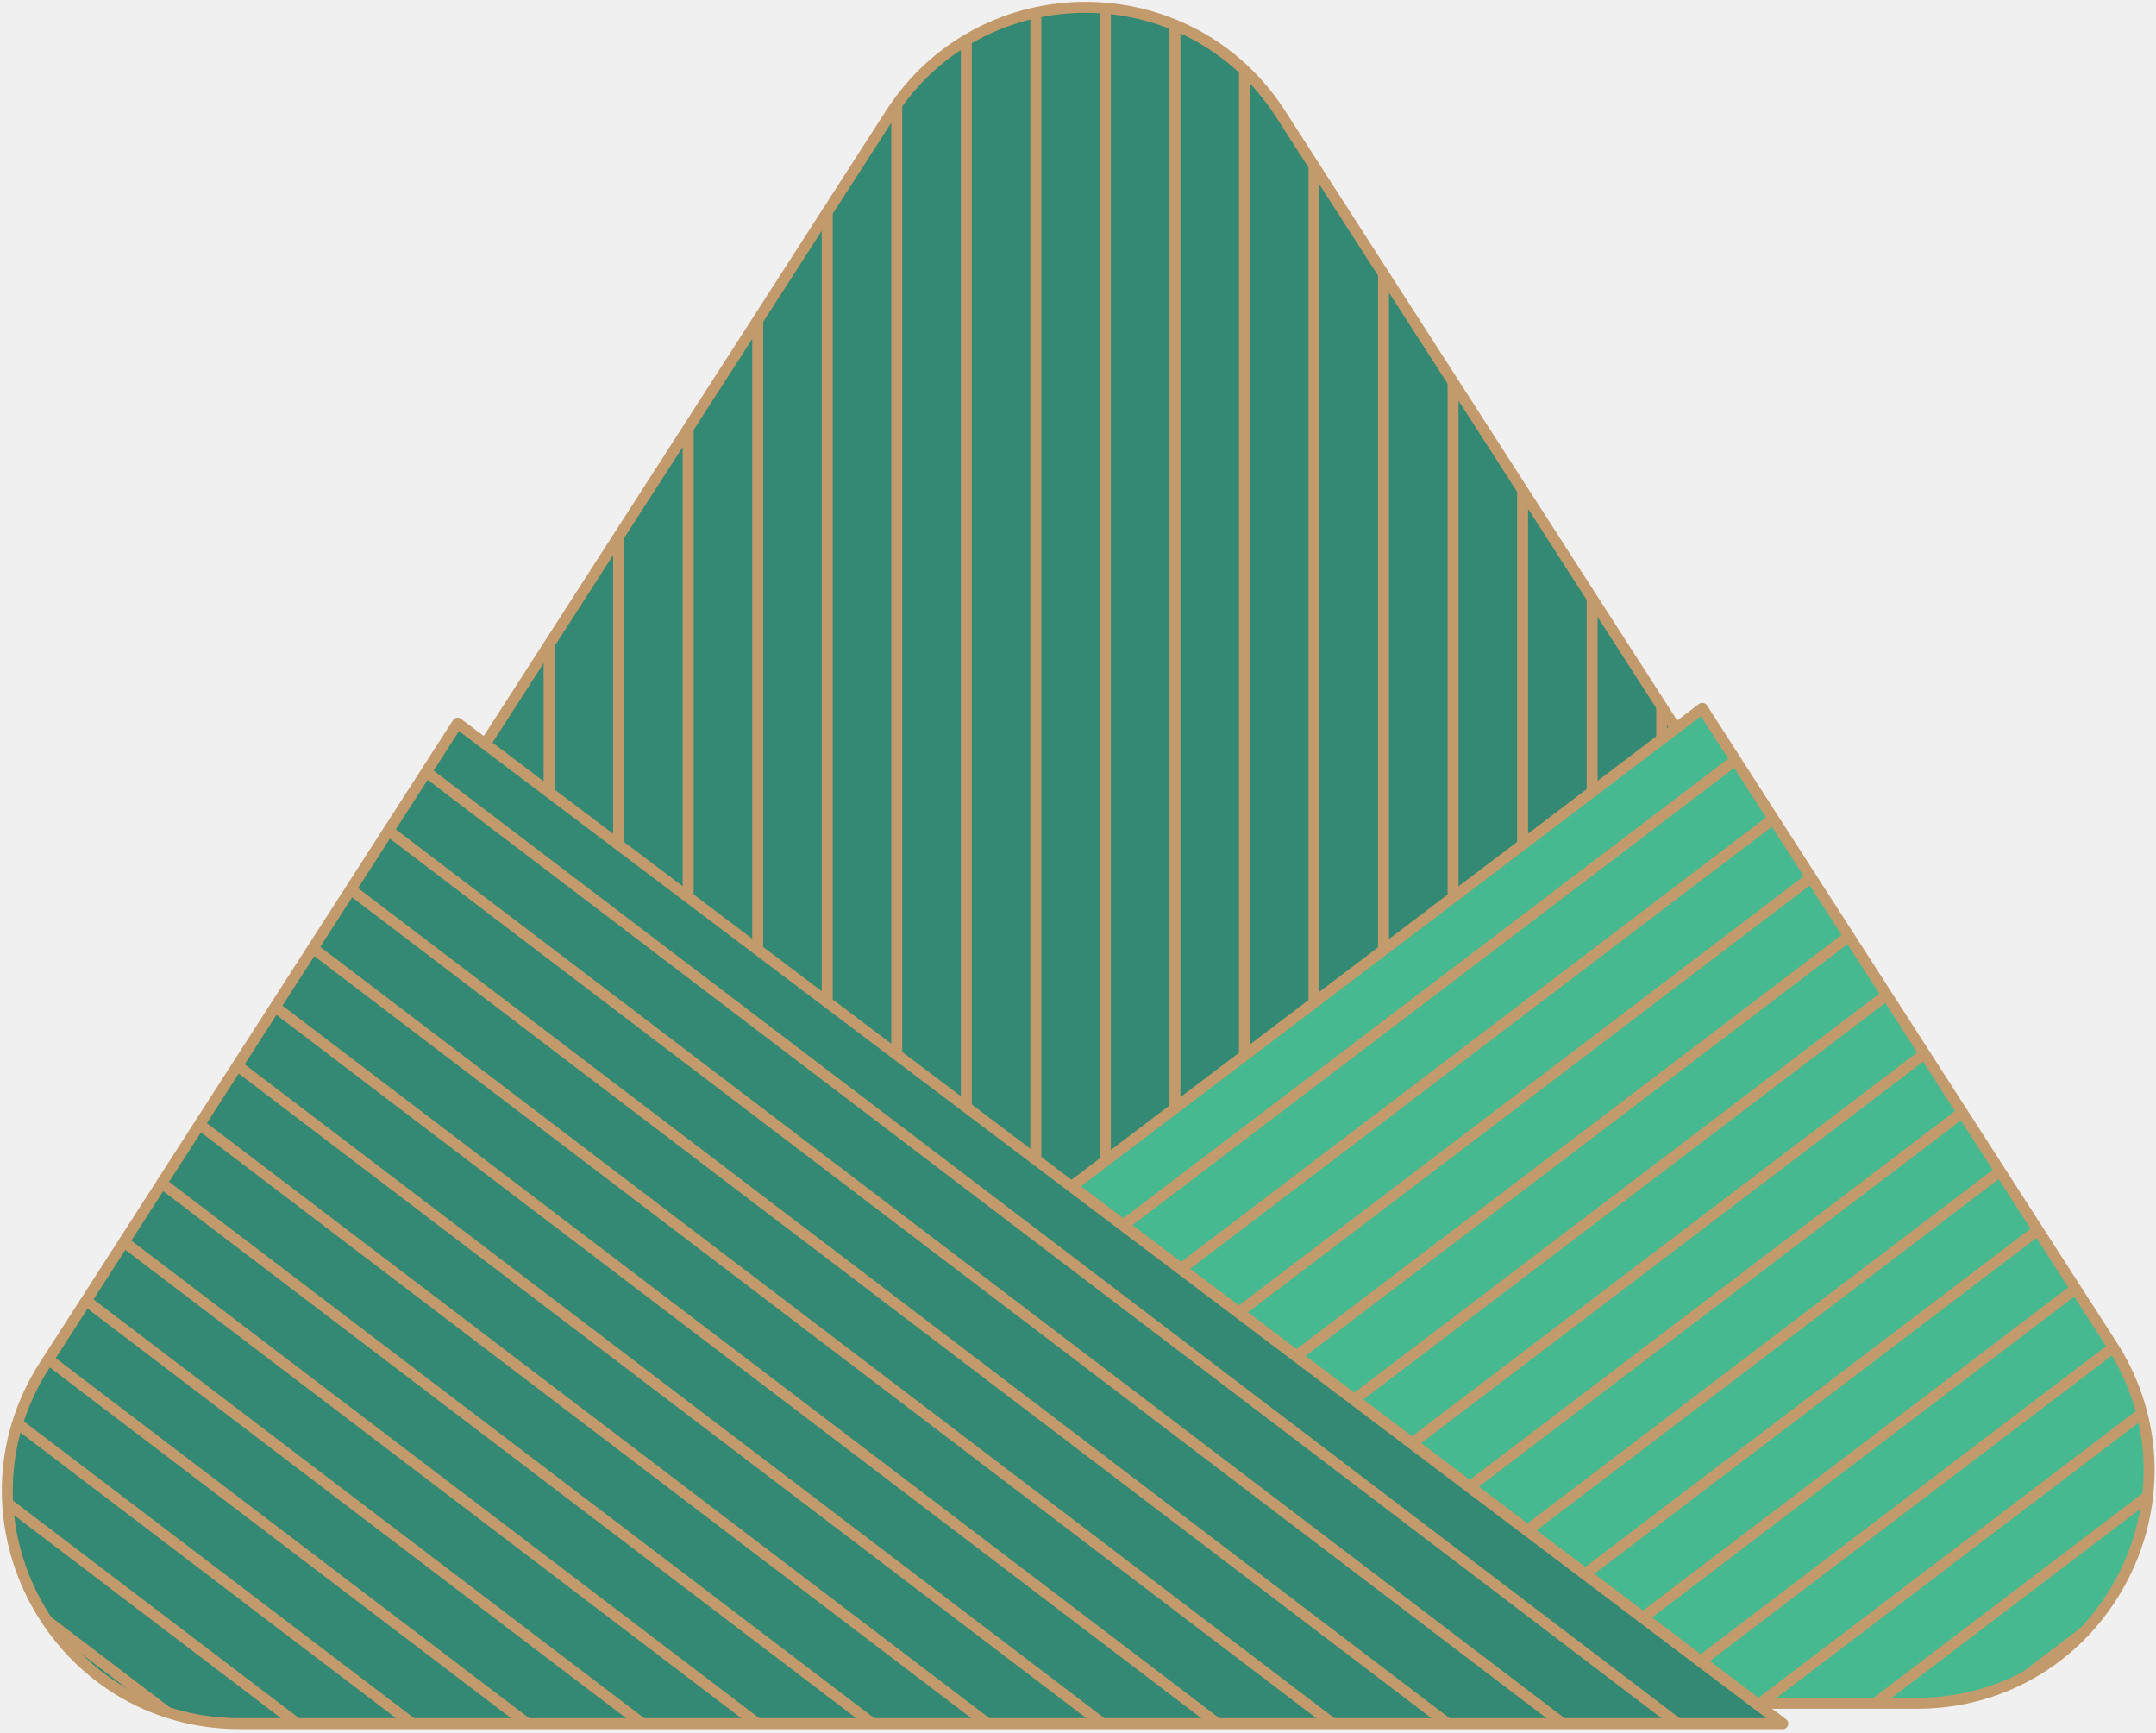
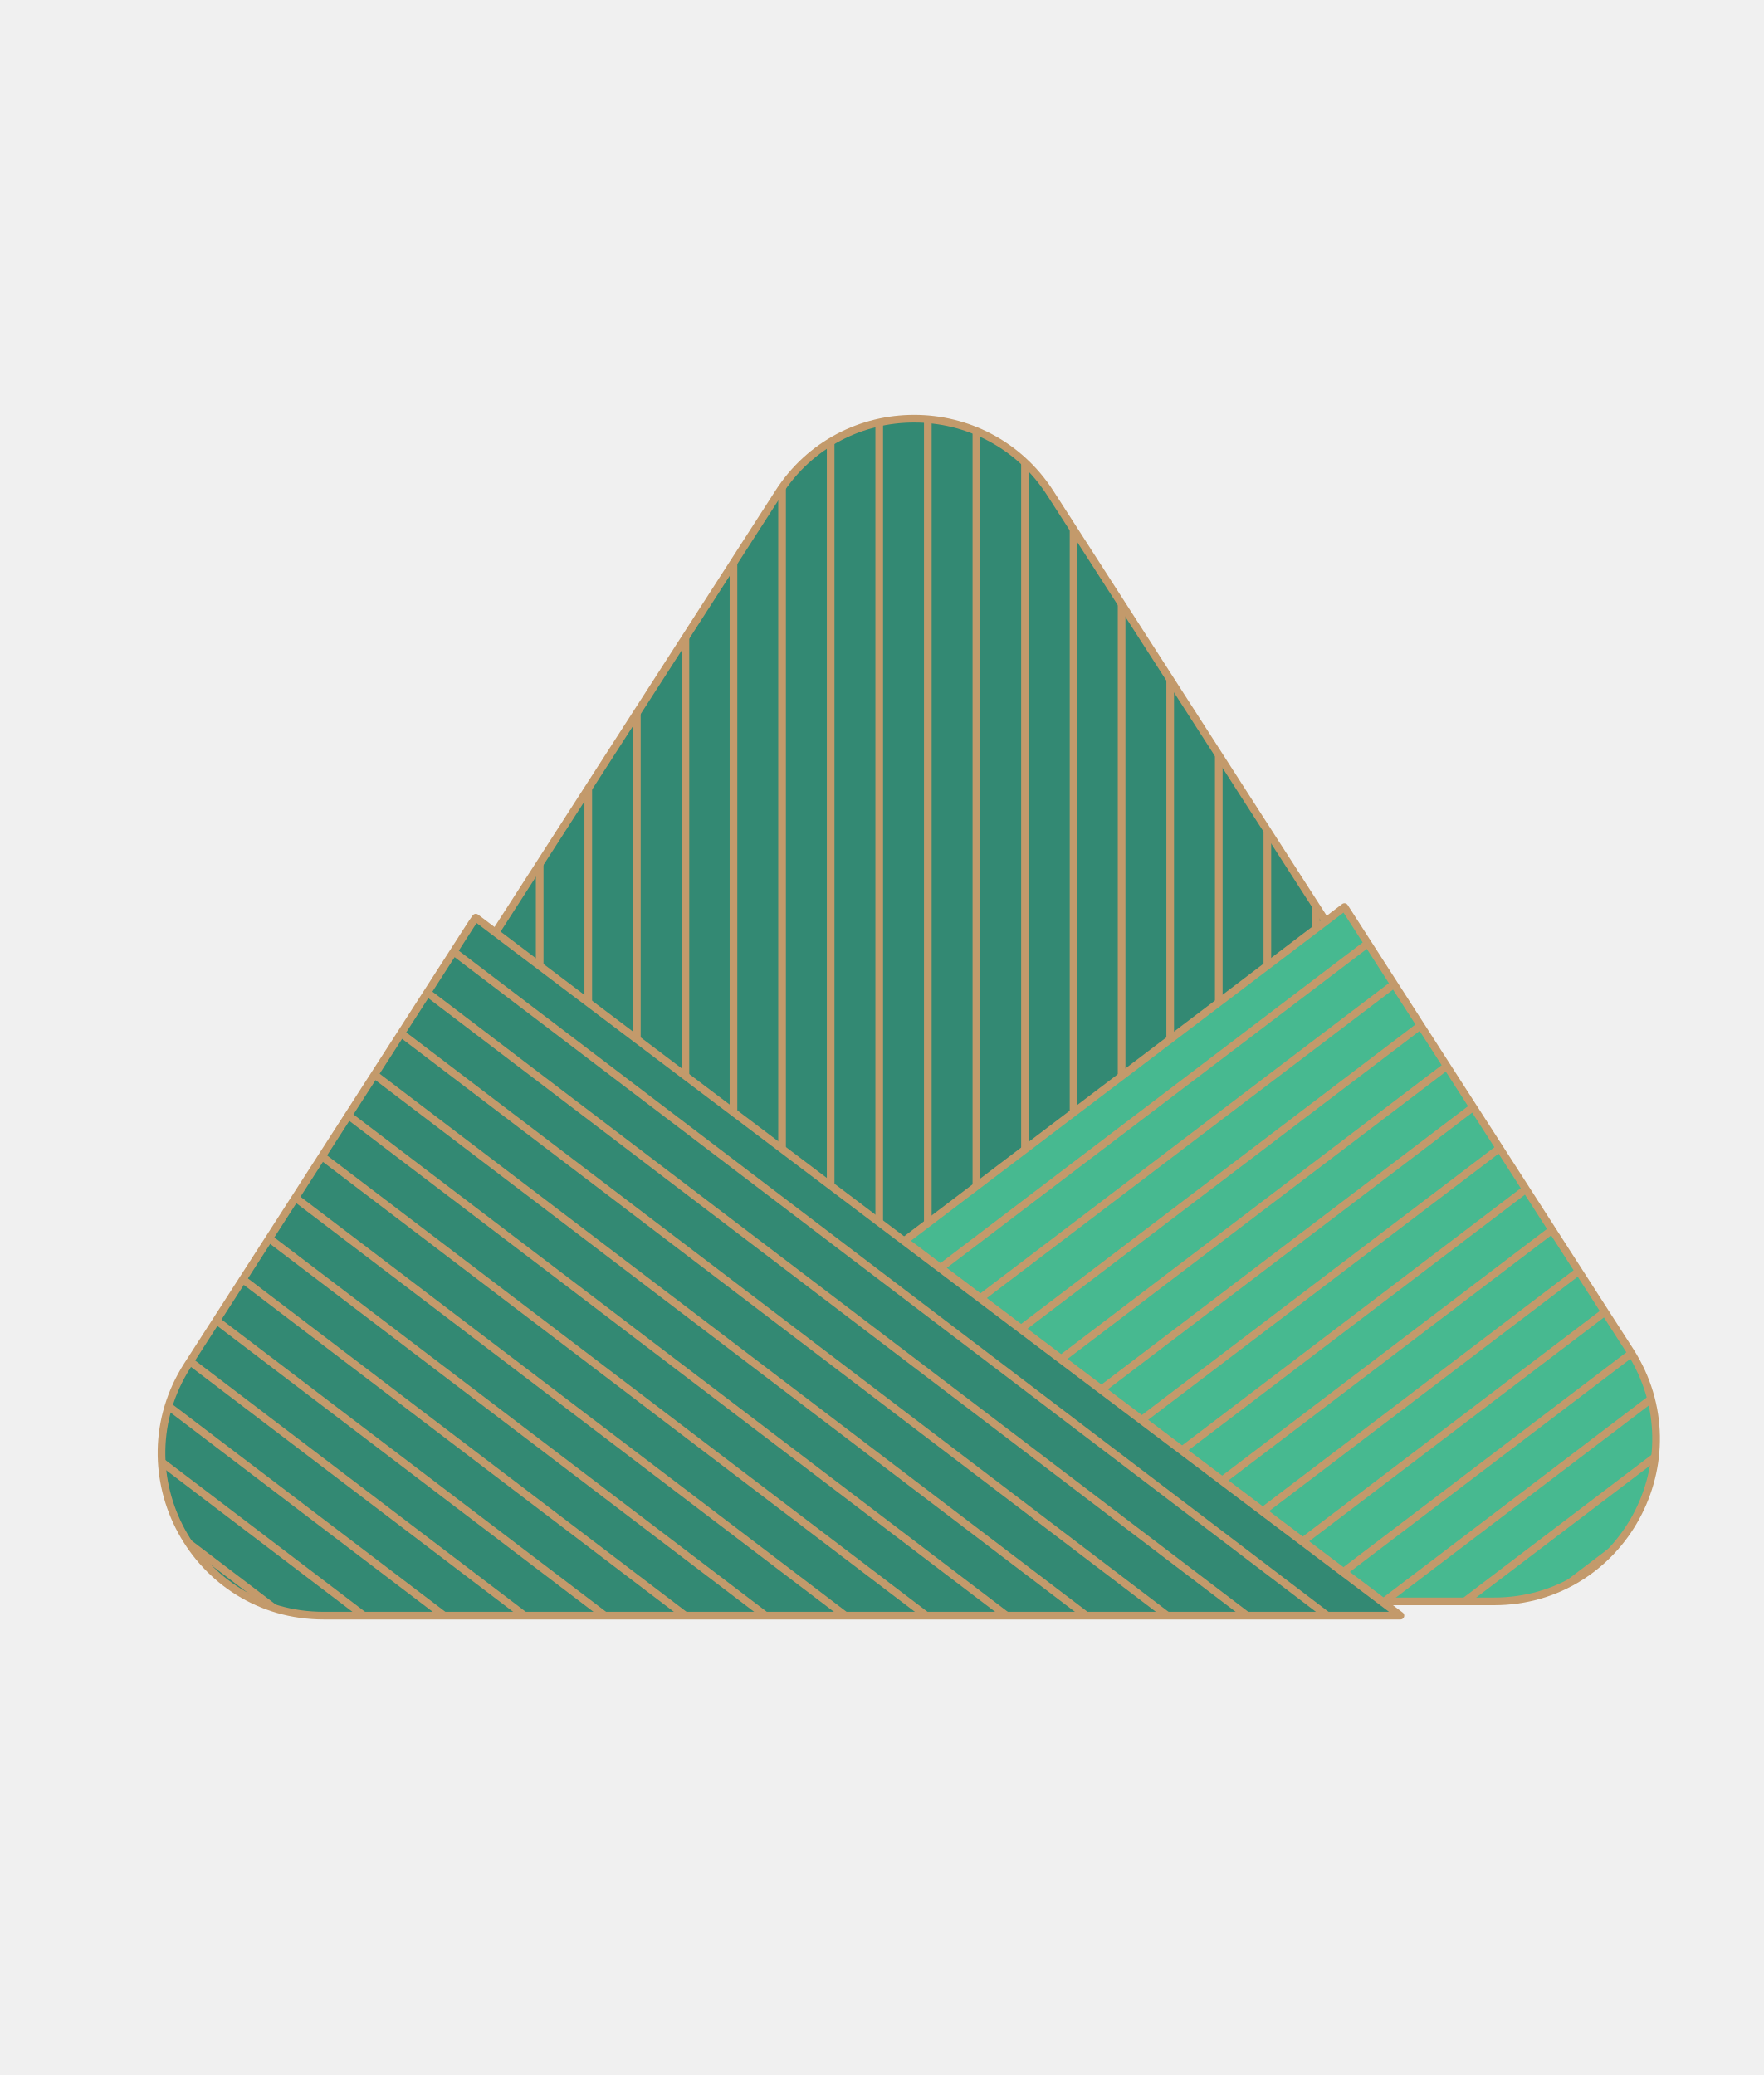
- <svg xmlns="http://www.w3.org/2000/svg" width="295" height="237" viewBox="0 0 295 237" fill="none">
-   <path d="M235.715 109.615L175.212 15.576C162.713 -3.859 134.352 -3.859 121.841 15.576L61.821 108.854L149.442 174.987L235.715 109.615Z" fill="#338973" />
-   <mask id="mask0_452_5915" style="mask-type:luminance" maskUnits="userSpaceOnUse" x="61" y="1" width="175" height="174">
-     <path d="M235.717 109.615L175.213 15.576C162.715 -3.859 134.354 -3.859 121.843 15.576L61.823 108.854L149.444 174.987L235.717 109.615Z" fill="white" />
-   </mask>
-   <g mask="url(#mask0_452_5915)">
-     <path d="M65.615 -36.397V294.477" stroke="#C39A6B" stroke-width="1.5" stroke-miterlimit="10" stroke-linecap="round" stroke-linejoin="round" />
-     <path d="M75.131 -36.397V294.477" stroke="#C39A6B" stroke-width="1.5" stroke-miterlimit="10" stroke-linecap="round" stroke-linejoin="round" />
-     <path d="M84.643 -36.397V294.477" stroke="#C39A6B" stroke-width="1.5" stroke-miterlimit="10" stroke-linecap="round" stroke-linejoin="round" />
-     <path d="M94.158 -36.397V294.477" stroke="#C39A6B" stroke-width="1.5" stroke-miterlimit="10" stroke-linecap="round" stroke-linejoin="round" />
-     <path d="M103.675 -36.397V294.477" stroke="#C39A6B" stroke-width="1.5" stroke-miterlimit="10" stroke-linecap="round" stroke-linejoin="round" />
-     <path d="M113.188 -36.397V294.477" stroke="#C39A6B" stroke-width="1.5" stroke-miterlimit="10" stroke-linecap="round" stroke-linejoin="round" />
-     <path d="M122.702 -36.397V294.477" stroke="#C39A6B" stroke-width="1.5" stroke-miterlimit="10" stroke-linecap="round" stroke-linejoin="round" />
-     <path d="M132.22 -36.397V294.477" stroke="#C39A6B" stroke-width="1.5" stroke-miterlimit="10" stroke-linecap="round" stroke-linejoin="round" />
-     <path d="M141.732 -36.397V294.477" stroke="#C39A6B" stroke-width="1.5" stroke-miterlimit="10" stroke-linecap="round" stroke-linejoin="round" />
-     <path d="M151.247 -36.397V294.477" stroke="#C39A6B" stroke-width="1.5" stroke-miterlimit="10" stroke-linecap="round" stroke-linejoin="round" />
-     <path d="M160.762 -36.397V294.477" stroke="#C39A6B" stroke-width="1.5" stroke-miterlimit="10" stroke-linecap="round" stroke-linejoin="round" />
-     <path d="M170.276 -36.397V294.477" stroke="#C39A6B" stroke-width="1.5" stroke-miterlimit="10" stroke-linecap="round" stroke-linejoin="round" />
-     <path d="M179.791 -36.397V294.477" stroke="#C39A6B" stroke-width="1.5" stroke-miterlimit="10" stroke-linecap="round" stroke-linejoin="round" />
-     <path d="M189.304 -36.397V294.477" stroke="#C39A6B" stroke-width="1.5" stroke-miterlimit="10" stroke-linecap="round" stroke-linejoin="round" />
-     <path d="M198.821 -36.397V294.477" stroke="#C39A6B" stroke-width="1.5" stroke-miterlimit="10" stroke-linecap="round" stroke-linejoin="round" />
-     <path d="M208.334 -36.397V294.477" stroke="#C39A6B" stroke-width="1.5" stroke-miterlimit="10" stroke-linecap="round" stroke-linejoin="round" />
-     <path d="M217.849 -36.397V294.477" stroke="#C39A6B" stroke-width="1.5" stroke-miterlimit="10" stroke-linecap="round" stroke-linejoin="round" />
-     <path d="M227.365 -36.397V294.477" stroke="#C39A6B" stroke-width="1.5" stroke-miterlimit="10" stroke-linecap="round" stroke-linejoin="round" />
+ <svg xmlns="http://www.w3.org/2000/svg" version="1.1" id="圖層_3" x="0px" y="0px" viewBox="0 0 334 393" style="enable-background:new 0 0 334 393;" xml:space="preserve">
+   <style type="text/css">
+ 	.st0{fill:#338973;}
+ 	.st1{fill:#FFFFFF;filter:url(#Adobe_OpacityMaskFilter);}
+ 	.st2{mask:url(#mask0_452_5915_00000111874544696763562030000015971123983880710026_);}
+ 	.st3{fill:none;stroke:#C39A6B;stroke-width:1.449;stroke-linecap:round;stroke-linejoin:round;stroke-miterlimit:10;}
+ 	.st4{fill:#FFFFFF;filter:url(#Adobe_OpacityMaskFilter_00000174584764774672773320000014097577115046175416_);}
+ 	.st5{mask:url(#mask1_452_5915_00000098913943507549522930000001200095694620156859_);}
+ 	.st6{fill:#47B990;}
+ 	.st7{fill:#FFFFFF;filter:url(#Adobe_OpacityMaskFilter_00000129926197029623745840000008696775043413940116_);}
+ 	.st8{mask:url(#mask2_452_5915_00000062185747997441640360000009593661673095846544_);}
+ </style>
+   <g>
+     <path class="st0" d="M257.3,184.2l-58.4-90.8c-12.1-18.8-39.5-18.8-51.5,0l-58,90.1l84.6,63.9L257.3,184.2z" />
+     <defs>
+       <filter id="Adobe_OpacityMaskFilter" filterUnits="userSpaceOnUse" x="92.3" y="42.4" width="157.7" height="321">
+         <feColorMatrix type="matrix" values="1 0 0 0 0  0 1 0 0 0  0 0 1 0 0  0 0 0 1 0" />
+       </filter>
+     </defs>
+     <mask maskUnits="userSpaceOnUse" x="92.3" y="42.4" width="157.7" height="321" id="mask0_452_5915_00000111874544696763562030000015971123983880710026_">
+       <path class="st1" d="M257.3,184.2l-58.4-90.8c-12.1-18.8-39.5-18.8-51.5,0l-58,90.1l84.6,63.9L257.3,184.2z" />
+     </mask>
+     <g class="st2">
+       <path class="st3" d="M93,43.2v319.5" />
+       <path class="st3" d="M102.2,43.2v319.5" />
+       <path class="st3" d="M111.4,43.2v319.5" />
+       <path class="st3" d="M120.6,43.2v319.5" />
+       <path class="st3" d="M129.8,43.2v319.5" />
+       <path class="st3" d="M138.9,43.2v319.5" />
+       <path class="st3" d="M148.1,43.2v319.5" />
+       <path class="st3" d="M157.3,43.2v319.5" />
+       <path class="st3" d="M166.5,43.2v319.5" />
+       <path class="st3" d="M175.7,43.2v319.5" />
+       <path class="st3" d="M184.9,43.2v319.5" />
+       <path class="st3" d="M194.1,43.2v319.5" />
+       <path class="st3" d="M203.3,43.2v319.5" />
+       <path class="st3" d="M212.4,43.2v319.5" />
+       <path class="st3" d="M221.6,43.2v319.5" />
+       <path class="st3" d="M230.8,43.2v319.5" />
+       <path class="st3" d="M240,43.2v319.5" />
+       <path class="st3" d="M249.2,43.2v319.5" />
+     </g>
+     <path class="st3" d="M257.3,184.2l-58.4-90.8c-12.1-18.8-39.5-18.8-51.5,0l-58,90.1l84.6,63.9L257.3,184.2z" />
+     <path class="st0" d="M174.7,237.7l-84.6-63.9l-0.7,1l-53.9,83.8C22.4,279.1,37,306,61.3,306h23.3h89.2h91.4L174.7,237.7z" />
+     <defs>
+       <filter id="Adobe_OpacityMaskFilter_00000036971077605469513530000012988277022030964624_" filterUnits="userSpaceOnUse" x="-49.4" y="103.9" width="366.6" height="341.3">
+         <feColorMatrix type="matrix" values="1 0 0 0 0  0 1 0 0 0  0 0 1 0 0  0 0 0 1 0" />
+       </filter>
+     </defs>
+     <mask maskUnits="userSpaceOnUse" x="-49.4" y="103.9" width="366.6" height="341.3" id="mask1_452_5915_00000098913943507549522930000001200095694620156859_">
+       <path style="fill:#FFFFFF;filter:url(#Adobe_OpacityMaskFilter_00000036971077605469513530000012988277022030964624_);" d="    M174.7,237.7l-84.6-63.9l-0.7,1l-53.9,83.8C22.4,279.1,37,306,61.3,306h23.3h89.2h91.4L174.7,237.7z" />
+     </mask>
+     <g class="st5">
+       <path class="st3" d="M-48.6,251.3l254,193.1" />
+       <path class="st3" d="M-43.1,244l254,193.1" />
+       <path class="st3" d="M-37.5,236.6l254,193.1" />
+       <path class="st3" d="M-32,229.3l254,193.1" />
+       <path class="st3" d="M-26.4,222l254,193.1" />
+       <path class="st3" d="M-20.9,214.6l254,193.1" />
+       <path class="st3" d="M-15.3,207.3l254,193.1" />
+       <path class="st3" d="M-9.8,199.9l254,193.1" />
+       <path class="st3" d="M-4.2,192.6l254,193.1" />
+       <path class="st3" d="M1.3,185.3l254,193.1" />
+       <path class="st3" d="M6.9,177.9l254,193.1" />
+       <path class="st3" d="M12.5,170.6l254,193.1" />
+       <path class="st3" d="M18,163.3l254,193.1" />
+       <path class="st3" d="M23.6,155.9l254,193.1" />
+       <path class="st3" d="M29.1,148.6l254,193.1" />
+       <path class="st3" d="M34.7,141.3l254,193.1" />
+       <path class="st3" d="M40.2,133.9l254,193.1" />
+       <path class="st3" d="M45.8,126.6l254,193.1" />
+       <path class="st3" d="M51.3,119.3l254,193.1" />
+       <path class="st3" d="M56.9,111.9l254,193.2" />
+       <path class="st3" d="M62.4,104.6l254,193.1" />
+     </g>
+     <path class="st3" d="M174.7,237.7l-84.6-63.9l-0.7,1l-53.9,83.8C22.4,279.1,37,306,61.3,306h23.3h89.2h91.4L174.7,237.7z" />
+     <path class="st6" d="M308.7,255.9l-53.9-83.8l-0.2-0.3L171.3,235l90.5,68.3h21.1C307.2,303.3,321.8,276.4,308.7,255.9z" />
+     <defs>
+       <filter id="Adobe_OpacityMaskFilter_00000078759171923957618980000008229033430945070727_" filterUnits="userSpaceOnUse" x="16.8" y="110.6" width="366.6" height="341.2">
+         <feColorMatrix type="matrix" values="1 0 0 0 0  0 1 0 0 0  0 0 1 0 0  0 0 0 1 0" />
+       </filter>
+     </defs>
+     <mask maskUnits="userSpaceOnUse" x="16.8" y="110.6" width="366.6" height="341.2" id="mask2_452_5915_00000062185747997441640360000009593661673095846544_">
+       <path style="fill:#FFFFFF;filter:url(#Adobe_OpacityMaskFilter_00000078759171923957618980000008229033430945070727_);" d="    M308.7,255.9l-53.9-83.8l-0.2-0.3L171.3,235l90.5,68.3h21.1C307.2,303.3,321.8,276.4,308.7,255.9z" />
+     </mask>
+     <g class="st8">
+       <path class="st3" d="M271.6,111.3l-254.1,193" />
+       <path class="st3" d="M277.2,118.7l-254.1,193" />
+       <path class="st3" d="M282.7,126L28.6,319" />
+       <path class="st3" d="M288.3,133.3l-254.1,193" />
+       <path class="st3" d="M293.8,140.7l-254.1,193" />
+       <path class="st3" d="M299.4,148L45.3,341" />
+       <path class="st3" d="M304.9,155.3l-254.1,193" />
+       <path class="st3" d="M310.5,162.7l-254.1,193" />
+       <path class="st3" d="M316,170L61.9,363" />
+       <path class="st3" d="M321.6,177.3l-254.1,193" />
+       <path class="st3" d="M327.1,184.7L73,377.7" />
+       <path class="st3" d="M332.7,192l-254.1,193" />
+       <path class="st3" d="M338.2,199.3l-254.1,193" />
+       <path class="st3" d="M343.8,206.7l-254.1,193" />
+       <path class="st3" d="M349.3,214l-254.1,193" />
+       <path class="st3" d="M354.9,221.4l-254.1,193" />
+       <path class="st3" d="M360.4,228.7l-254.1,193" />
+       <path class="st3" d="M366,236l-254.1,193" />
+       <path class="st3" d="M371.5,243.4l-254.1,193" />
+       <path class="st3" d="M377.1,250.7L123,443.8" />
+       <path class="st3" d="M382.6,258l-254.1,193" />
+     </g>
+     <path class="st3" d="M308.7,255.9l-53.9-83.8l-0.2-0.3L171.3,235l90.5,68.3h21.1C307.2,303.3,321.8,276.4,308.7,255.9z" />
  </g>
-   <path d="M235.715 109.615L175.212 15.576C162.713 -3.859 134.352 -3.859 121.841 15.576L61.821 108.854L149.442 174.987L235.715 109.615Z" stroke="#C39A6B" stroke-width="1.5" stroke-miterlimit="10" stroke-linecap="round" stroke-linejoin="round" />
-   <path d="M150.238 165.058L62.617 98.926L61.937 99.975L6.119 186.735C-7.505 207.901 7.663 235.781 32.804 235.781H56.898H149.309H243.932L150.238 165.058Z" fill="#338973" />
-   <mask id="mask1_452_5915" style="mask-type:luminance" maskUnits="userSpaceOnUse" x="1" y="98" width="243" height="138">
-     <path d="M150.238 165.056L62.617 98.924L61.937 99.973L6.119 186.733C-7.505 207.899 7.663 235.779 32.804 235.779H56.898H149.309H243.932L150.238 165.056Z" fill="white" />
-   </mask>
-   <g mask="url(#mask1_452_5915)">
-     <path d="M-81.057 179.141L181.989 379.138" stroke="#C39A6B" stroke-width="1.5" stroke-miterlimit="10" stroke-linecap="round" stroke-linejoin="round" />
-     <path d="M-75.311 171.537L187.749 371.535" stroke="#C39A6B" stroke-width="1.5" stroke-miterlimit="10" stroke-linecap="round" stroke-linejoin="round" />
-     <path d="M-69.552 163.943L193.494 363.941" stroke="#C39A6B" stroke-width="1.5" stroke-miterlimit="10" stroke-linecap="round" stroke-linejoin="round" />
-     <path d="M-63.809 156.352L199.251 356.349" stroke="#C39A6B" stroke-width="1.5" stroke-miterlimit="10" stroke-linecap="round" stroke-linejoin="round" />
-     <path d="M-58.048 148.758L204.998 348.756" stroke="#C39A6B" stroke-width="1.5" stroke-miterlimit="10" stroke-linecap="round" stroke-linejoin="round" />
-     <path d="M-52.304 141.164L210.755 341.162" stroke="#C39A6B" stroke-width="1.5" stroke-miterlimit="10" stroke-linecap="round" stroke-linejoin="round" />
-     <path d="M-46.543 133.572L216.503 333.57" stroke="#C39A6B" stroke-width="1.5" stroke-miterlimit="10" stroke-linecap="round" stroke-linejoin="round" />
-     <path d="M-40.8 125.965L222.259 325.963" stroke="#C39A6B" stroke-width="1.5" stroke-miterlimit="10" stroke-linecap="round" stroke-linejoin="round" />
-     <path d="M-35.041 118.375L228.005 318.373" stroke="#C39A6B" stroke-width="1.5" stroke-miterlimit="10" stroke-linecap="round" stroke-linejoin="round" />
-     <path d="M-29.295 110.781L233.764 310.779" stroke="#C39A6B" stroke-width="1.5" stroke-miterlimit="10" stroke-linecap="round" stroke-linejoin="round" />
-     <path d="M-23.536 103.186L239.51 303.183" stroke="#C39A6B" stroke-width="1.5" stroke-miterlimit="10" stroke-linecap="round" stroke-linejoin="round" />
-     <path d="M-17.791 95.596L245.255 295.594" stroke="#C39A6B" stroke-width="1.5" stroke-miterlimit="10" stroke-linecap="round" stroke-linejoin="round" />
-     <path d="M-12.034 88.002L251.012 288" stroke="#C39A6B" stroke-width="1.5" stroke-miterlimit="10" stroke-linecap="round" stroke-linejoin="round" />
-     <path d="M-6.286 80.398L256.76 280.396" stroke="#C39A6B" stroke-width="1.5" stroke-miterlimit="10" stroke-linecap="round" stroke-linejoin="round" />
-     <path d="M-0.543 72.805L262.516 272.803" stroke="#C39A6B" stroke-width="1.5" stroke-miterlimit="10" stroke-linecap="round" stroke-linejoin="round" />
-     <path d="M5.219 65.209L268.265 265.207" stroke="#C39A6B" stroke-width="1.5" stroke-miterlimit="10" stroke-linecap="round" stroke-linejoin="round" />
-     <path d="M10.962 57.619L274.021 257.617" stroke="#C39A6B" stroke-width="1.5" stroke-miterlimit="10" stroke-linecap="round" stroke-linejoin="round" />
-     <path d="M16.719 50.025L279.765 250.023" stroke="#C39A6B" stroke-width="1.5" stroke-miterlimit="10" stroke-linecap="round" stroke-linejoin="round" />
-     <path d="M22.467 42.43L285.526 242.427" stroke="#C39A6B" stroke-width="1.5" stroke-miterlimit="10" stroke-linecap="round" stroke-linejoin="round" />
-     <path d="M28.223 34.826L291.269 234.837" stroke="#C39A6B" stroke-width="1.5" stroke-miterlimit="10" stroke-linecap="round" stroke-linejoin="round" />
-     <path d="M33.971 27.232L297.03 227.23" stroke="#C39A6B" stroke-width="1.5" stroke-miterlimit="10" stroke-linecap="round" stroke-linejoin="round" />
-   </g>
-   <path d="M150.238 165.058L62.617 98.926L61.937 99.975L6.119 186.735C-7.505 207.901 7.663 235.781 32.804 235.781H56.898H149.309H243.932L150.238 165.058Z" stroke="#C39A6B" stroke-width="1.5" stroke-miterlimit="10" stroke-linecap="round" stroke-linejoin="round" />
-   <path d="M288.941 183.955L233.123 97.194L232.927 96.893L146.667 162.278L240.374 233H262.256C287.397 233 302.565 205.12 288.941 183.955Z" fill="#47B990" />
-   <mask id="mask2_452_5915" style="mask-type:luminance" maskUnits="userSpaceOnUse" x="146" y="96" width="149" height="137">
-     <path d="M288.941 183.953L233.123 97.192L232.927 96.891L146.667 162.276L240.374 232.998H262.256C287.397 232.998 302.565 205.118 288.941 183.953Z" fill="white" />
-   </mask>
-   <g mask="url(#mask2_452_5915)">
-     <path d="M250.571 34.18L-12.554 234.086" stroke="#C39A6B" stroke-width="1.5" stroke-miterlimit="10" stroke-linecap="round" stroke-linejoin="round" />
-     <path d="M256.317 41.783L-6.808 241.676" stroke="#C39A6B" stroke-width="1.5" stroke-miterlimit="10" stroke-linecap="round" stroke-linejoin="round" />
-     <path d="M262.075 49.377L-1.062 249.27" stroke="#C39A6B" stroke-width="1.5" stroke-miterlimit="10" stroke-linecap="round" stroke-linejoin="round" />
-     <path d="M267.819 56.973L4.694 256.879" stroke="#C39A6B" stroke-width="1.5" stroke-miterlimit="10" stroke-linecap="round" stroke-linejoin="round" />
-     <path d="M273.565 64.574L10.44 264.467" stroke="#C39A6B" stroke-width="1.5" stroke-miterlimit="10" stroke-linecap="round" stroke-linejoin="round" />
-     <path d="M279.312 72.17L16.188 272.063" stroke="#C39A6B" stroke-width="1.5" stroke-miterlimit="10" stroke-linecap="round" stroke-linejoin="round" />
-     <path d="M285.069 79.764L21.932 279.67" stroke="#C39A6B" stroke-width="1.5" stroke-miterlimit="10" stroke-linecap="round" stroke-linejoin="round" />
-     <path d="M290.815 87.367L27.69 287.26" stroke="#C39A6B" stroke-width="1.5" stroke-miterlimit="10" stroke-linecap="round" stroke-linejoin="round" />
-     <path d="M296.561 94.961L33.437 294.854" stroke="#C39A6B" stroke-width="1.5" stroke-miterlimit="10" stroke-linecap="round" stroke-linejoin="round" />
-     <path d="M302.306 102.553L39.182 302.459" stroke="#C39A6B" stroke-width="1.5" stroke-miterlimit="10" stroke-linecap="round" stroke-linejoin="round" />
-     <path d="M308.063 110.16L44.926 310.053" stroke="#C39A6B" stroke-width="1.5" stroke-miterlimit="10" stroke-linecap="round" stroke-linejoin="round" />
-     <path d="M313.81 117.754L50.673 317.647" stroke="#C39A6B" stroke-width="1.5" stroke-miterlimit="10" stroke-linecap="round" stroke-linejoin="round" />
-     <path d="M319.554 125.344L56.43 325.25" stroke="#C39A6B" stroke-width="1.5" stroke-miterlimit="10" stroke-linecap="round" stroke-linejoin="round" />
-     <path d="M325.3 132.951L62.176 332.844" stroke="#C39A6B" stroke-width="1.5" stroke-miterlimit="10" stroke-linecap="round" stroke-linejoin="round" />
-     <path d="M331.045 140.547L67.921 340.44" stroke="#C39A6B" stroke-width="1.5" stroke-miterlimit="10" stroke-linecap="round" stroke-linejoin="round" />
-     <path d="M336.805 148.137L73.667 348.043" stroke="#C39A6B" stroke-width="1.5" stroke-miterlimit="10" stroke-linecap="round" stroke-linejoin="round" />
-     <path d="M342.55 155.744L79.426 355.637" stroke="#C39A6B" stroke-width="1.5" stroke-miterlimit="10" stroke-linecap="round" stroke-linejoin="round" />
-     <path d="M348.296 163.338L85.172 363.231" stroke="#C39A6B" stroke-width="1.5" stroke-miterlimit="10" stroke-linecap="round" stroke-linejoin="round" />
-     <path d="M354.04 170.93L90.915 370.836" stroke="#C39A6B" stroke-width="1.5" stroke-miterlimit="10" stroke-linecap="round" stroke-linejoin="round" />
-     <path d="M359.799 178.537L96.661 378.43" stroke="#C39A6B" stroke-width="1.5" stroke-miterlimit="10" stroke-linecap="round" stroke-linejoin="round" />
-     <path d="M365.544 186.131L102.42 386.024" stroke="#C39A6B" stroke-width="1.5" stroke-miterlimit="10" stroke-linecap="round" stroke-linejoin="round" />
-   </g>
-   <path d="M288.941 183.955L233.123 97.194L232.927 96.893L146.667 162.278L240.374 233H262.256C287.397 233 302.565 205.12 288.941 183.955Z" stroke="#C39A6B" stroke-width="1.5" stroke-miterlimit="10" stroke-linecap="round" stroke-linejoin="round" />
</svg>
